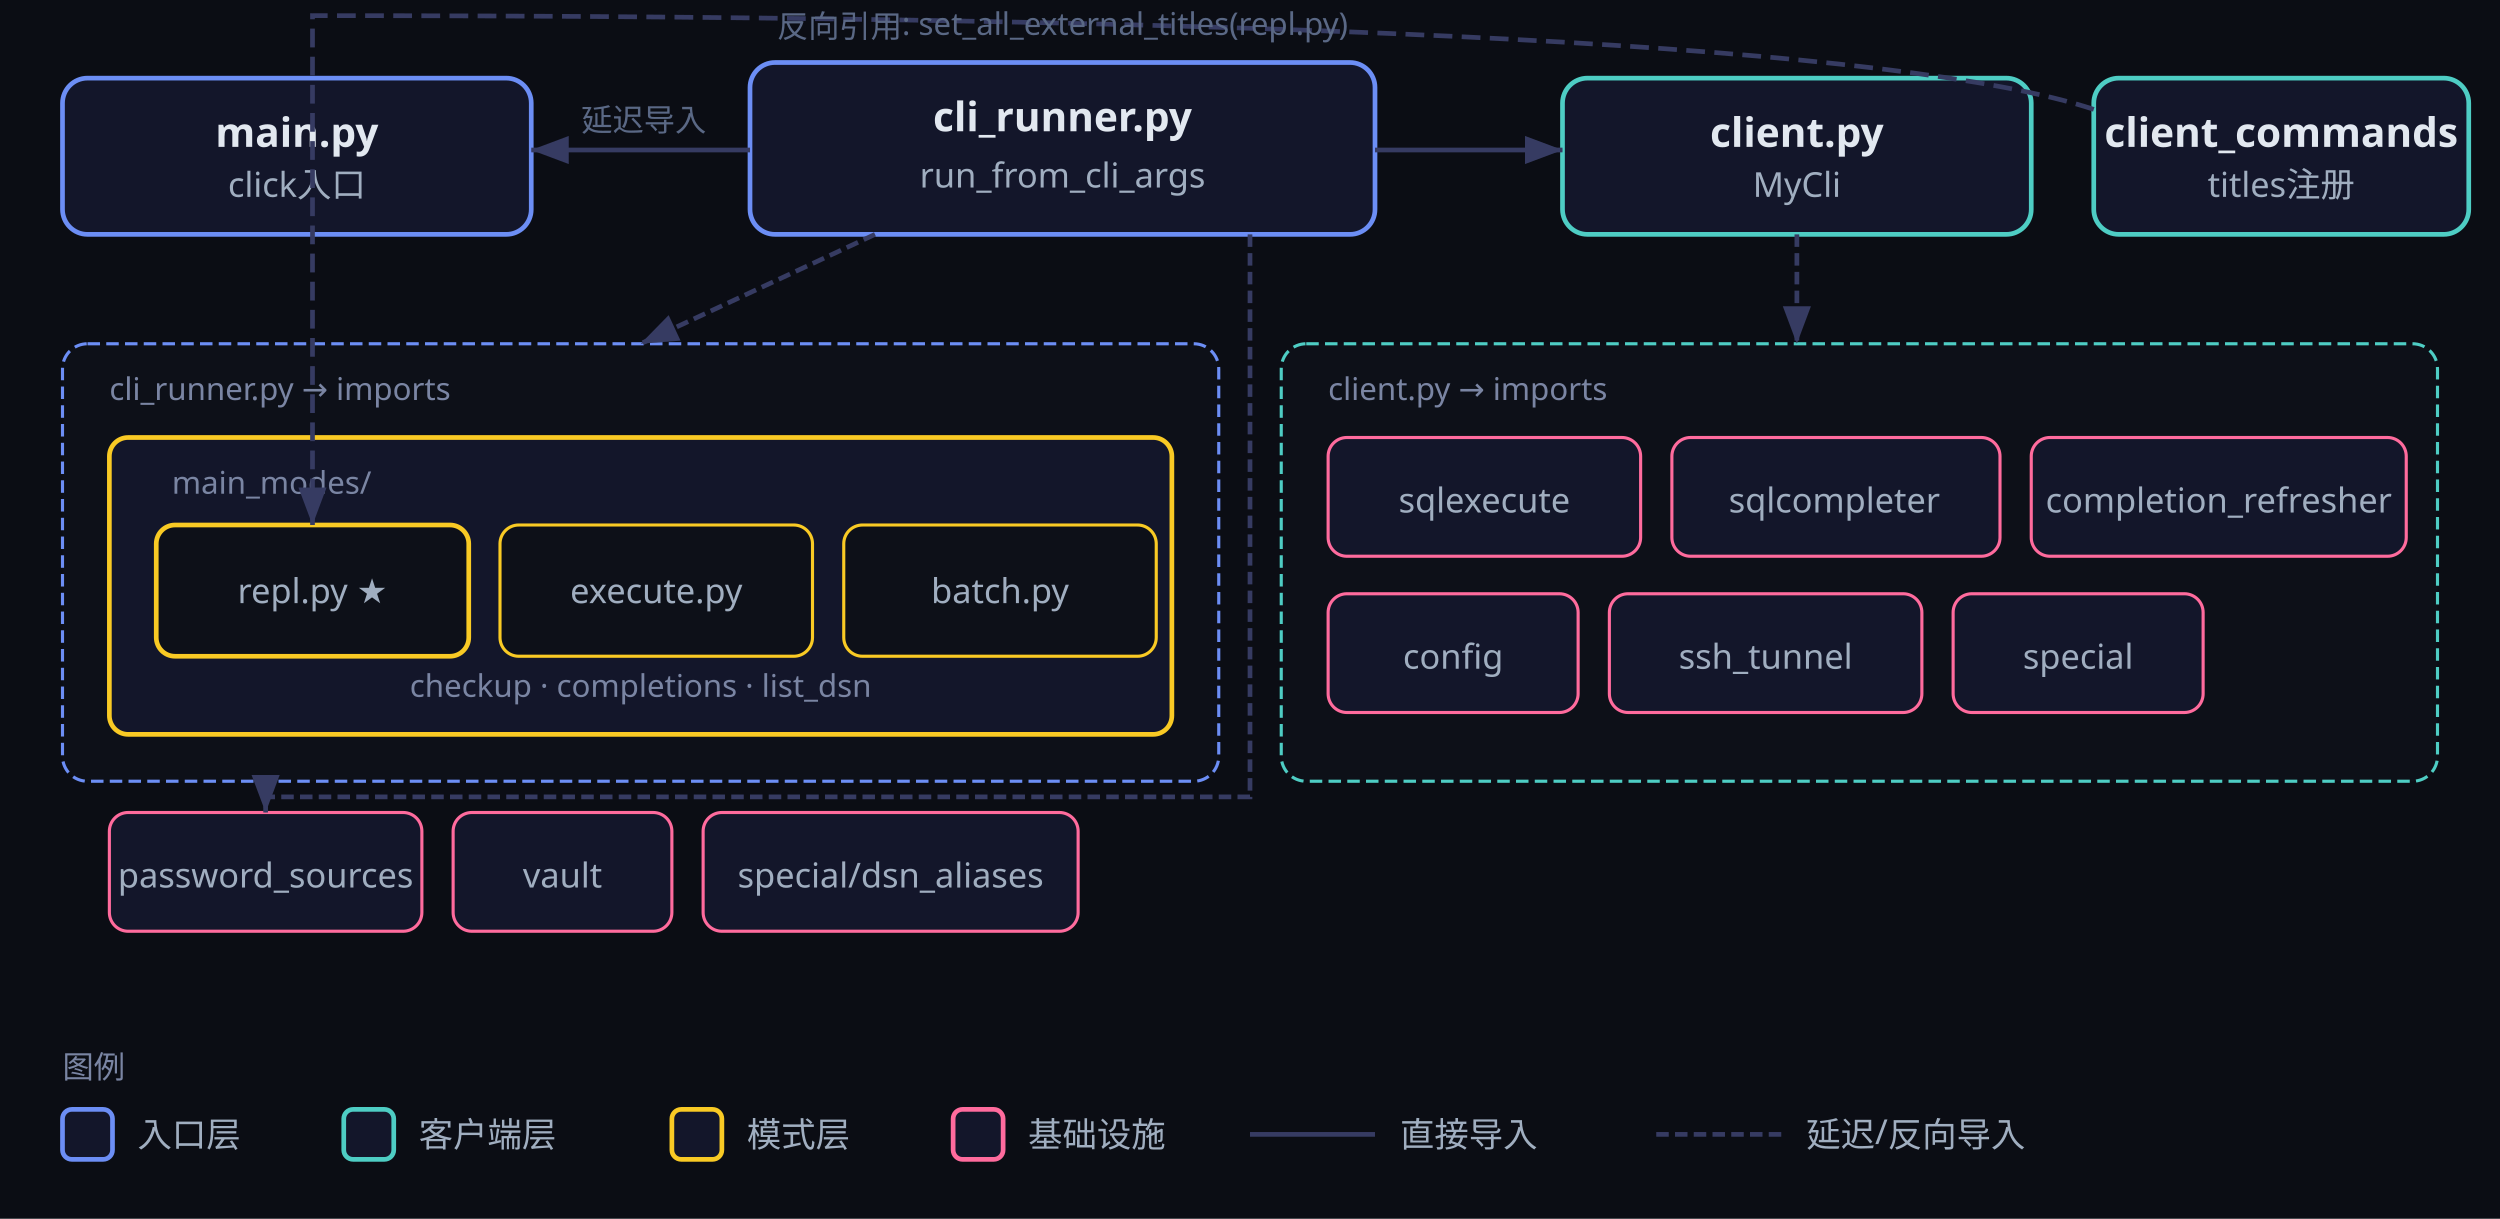
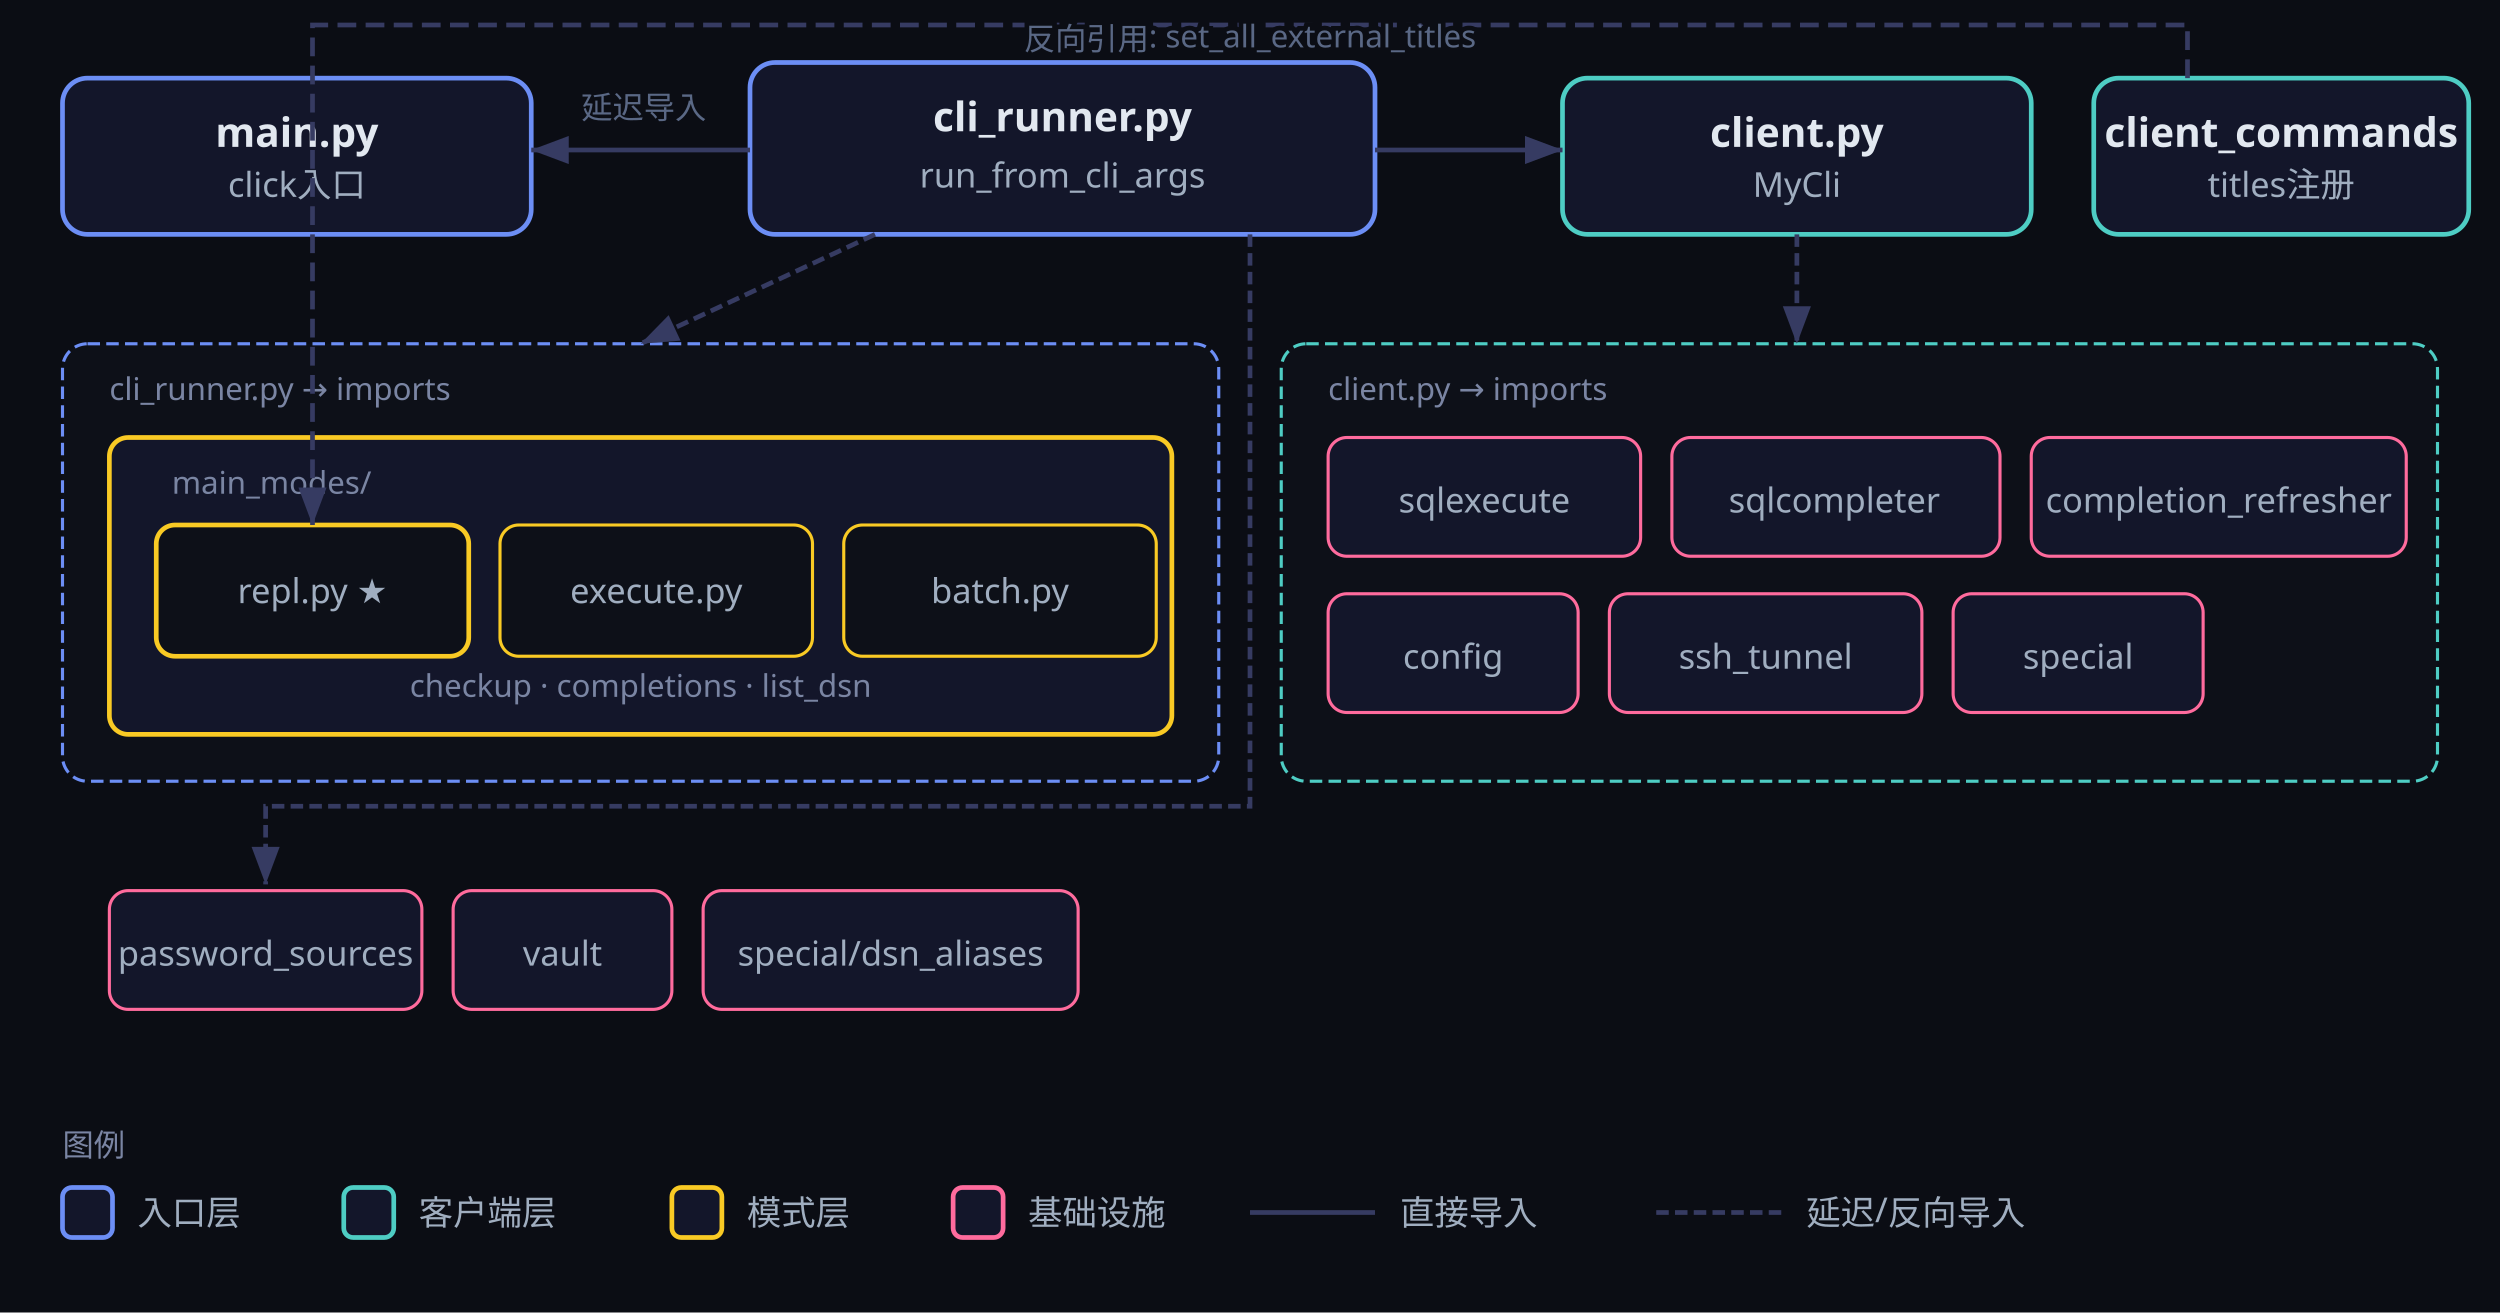
- <svg xmlns="http://www.w3.org/2000/svg" width="800" height="390" viewBox="0 0 800 390">
-   <rect width="800" height="390" fill="#0b0d14" />
+ <svg xmlns="http://www.w3.org/2000/svg" width="800" height="420" viewBox="0 0 800 420">
+   <rect width="800" height="420" fill="#0b0d14" />
  <style>
    .label { font-family: system-ui, sans-serif; font-size: 13px; font-weight: 600; fill: #e2e8f0; }
    .mod { font-family: system-ui, sans-serif; font-size: 11px; fill: #a0aec0; }
    .arrow { stroke: #363b62; stroke-width: 1.5; fill: none; }
    .tag { font-family: system-ui, sans-serif; font-size: 10px; fill: #7a85a3; }
    .edge-label { font-family: system-ui, sans-serif; font-size: 10px; fill: #5a6885; }
    path:hover { stroke: #6c8ef5 !important; stroke-width: 3 !important; cursor: pointer; }
  </style>
  <rect x="20" y="25" width="150" height="50" rx="8" fill="#13162a" stroke="#6c8ef5" stroke-width="1.5" />
  <text x="95" y="47" text-anchor="middle" class="label" fill="#6c8ef5">main.py</text>
  <text x="95" y="63" text-anchor="middle" class="mod">click入口</text>
  <rect x="240" y="20" width="200" height="55" rx="8" fill="#13162a" stroke="#6c8ef5" stroke-width="1.5" />
  <text x="340" y="42" text-anchor="middle" class="label" fill="#6c8ef5">cli_runner.py</text>
  <text x="340" y="60" text-anchor="middle" class="mod">run_from_cli_args</text>
  <rect x="500" y="25" width="150" height="50" rx="8" fill="#13162a" stroke="#4ecdc4" stroke-width="1.5" />
  <text x="575" y="47" text-anchor="middle" class="label" fill="#4ecdc4">client.py</text>
  <text x="575" y="63" text-anchor="middle" class="mod">MyCli</text>
  <rect x="670" y="25" width="120" height="50" rx="8" fill="#13162a" stroke="#4ecdc4" stroke-width="1.5" />
  <text x="730" y="47" text-anchor="middle" class="label" fill="#4ecdc4">client_commands</text>
  <text x="730" y="63" text-anchor="middle" class="mod">titles注册</text>
  <path d="M 240 48 L 170 48" class="arrow" marker-end="url(#ah)" />
-   <text x="206" y="42" text-anchor="middle" class="edge-label">延迟导入</text>
+   <text x="206" y="38" text-anchor="middle" class="edge-label">延迟导入</text>
  <path d="M 440 48 L 500 48" class="arrow" marker-end="url(#ah)" />
  <rect x="20" y="110" width="370" height="140" rx="8" fill="#0d1018" stroke="#6c8ef5" stroke-width="1" stroke-dasharray="4 2" />
  <text x="35" y="128" class="tag">cli_runner.py → imports</text>
  <rect x="35" y="140" width="340" height="95" rx="6" fill="#13162a" stroke="#f9ca24" stroke-width="1.5" />
  <text x="55" y="158" class="tag" fill="#f9ca24">main_modes/</text>
  <rect x="50" y="168" width="100" height="42" rx="6" fill="#0d1018" stroke="#f9ca24" stroke-width="1.5" />
  <text x="100" y="193" text-anchor="middle" class="mod" fill="#f9ca24">repl.py ★</text>
  <rect x="160" y="168" width="100" height="42" rx="6" fill="#0d1018" stroke="#f9ca24" stroke-width="1" />
  <text x="210" y="193" text-anchor="middle" class="mod" fill="#f9ca24">execute.py</text>
  <rect x="270" y="168" width="100" height="42" rx="6" fill="#0d1018" stroke="#f9ca24" stroke-width="1" />
  <text x="320" y="193" text-anchor="middle" class="mod" fill="#f9ca24">batch.py</text>
  <text x="205" y="223" text-anchor="middle" class="tag">checkup · completions · list_dsn</text>
-   <rect x="35" y="260" width="100" height="38" rx="6" fill="#13162a" stroke="#ff6b9d" stroke-width="1" />
-   <text x="85" y="284" text-anchor="middle" class="mod" fill="#ff6b9d">password_sources</text>
-   <rect x="145" y="260" width="70" height="38" rx="6" fill="#13162a" stroke="#ff6b9d" stroke-width="1" />
-   <text x="180" y="284" text-anchor="middle" class="mod" fill="#ff6b9d">vault</text>
-   <rect x="225" y="260" width="120" height="38" rx="6" fill="#13162a" stroke="#ff6b9d" stroke-width="1" />
-   <text x="285" y="284" text-anchor="middle" class="mod" fill="#ff6b9d">special/dsn_aliases</text>
+   <rect x="35" y="285" width="100" height="38" rx="6" fill="#13162a" stroke="#ff6b9d" stroke-width="1" />
+   <text x="85" y="309" text-anchor="middle" class="mod" fill="#ff6b9d">password_sources</text>
+   <rect x="145" y="285" width="70" height="38" rx="6" fill="#13162a" stroke="#ff6b9d" stroke-width="1" />
+   <text x="180" y="309" text-anchor="middle" class="mod" fill="#ff6b9d">vault</text>
+   <rect x="225" y="285" width="120" height="38" rx="6" fill="#13162a" stroke="#ff6b9d" stroke-width="1" />
+   <text x="285" y="309" text-anchor="middle" class="mod" fill="#ff6b9d">special/dsn_aliases</text>
  <path d="M 280 75 L 205 110" class="arrow" marker-end="url(#ah)" stroke-dasharray="4 2" />
-   <path d="M 400 75 L 400 255 L 85 255 L 85 260" class="arrow" marker-end="url(#ah)" stroke-dasharray="4 2" />
+   <path d="M 400 75 L 400 258 L 85 258 L 85 283" class="arrow" marker-end="url(#ah)" stroke-dasharray="4 2" />
  <rect x="410" y="110" width="370" height="140" rx="8" fill="#0d1018" stroke="#4ecdc4" stroke-width="1" stroke-dasharray="4 2" />
  <text x="425" y="128" class="tag">client.py → imports</text>
  <rect x="425" y="140" width="100" height="38" rx="6" fill="#13162a" stroke="#ff6b9d" stroke-width="1" />
  <text x="475" y="164" text-anchor="middle" class="mod" fill="#ff6b9d">sqlexecute</text>
  <rect x="535" y="140" width="105" height="38" rx="6" fill="#13162a" stroke="#ff6b9d" stroke-width="1" />
  <text x="587" y="164" text-anchor="middle" class="mod" fill="#ff6b9d">sqlcompleter</text>
  <rect x="650" y="140" width="120" height="38" rx="6" fill="#13162a" stroke="#ff6b9d" stroke-width="1" />
  <text x="710" y="164" text-anchor="middle" class="mod" fill="#ff6b9d">completion_refresher</text>
  <rect x="425" y="190" width="80" height="38" rx="6" fill="#13162a" stroke="#ff6b9d" stroke-width="1" />
  <text x="465" y="214" text-anchor="middle" class="mod" fill="#ff6b9d">config</text>
  <rect x="515" y="190" width="100" height="38" rx="6" fill="#13162a" stroke="#ff6b9d" stroke-width="1" />
  <text x="565" y="214" text-anchor="middle" class="mod" fill="#ff6b9d">ssh_tunnel</text>
  <rect x="625" y="190" width="80" height="38" rx="6" fill="#13162a" stroke="#ff6b9d" stroke-width="1" />
  <text x="665" y="214" text-anchor="middle" class="mod" fill="#ff6b9d">special</text>
  <path d="M 575 75 L 575 110" class="arrow" marker-end="url(#ah)" stroke-dasharray="4 2" />
-   <path d="M 670 35 Q 580 5 100 5 L 100 168" class="arrow" marker-end="url(#ah)" stroke="#4ecdc4" stroke-dasharray="6 3" />
-   <text x="340" y="12" text-anchor="middle" class="edge-label" fill="#4ecdc4">反向引用: set_all_external_titles(repl.py)</text>
-   <rect x="20" y="320" width="760" height="3" fill="none" />
-   <text x="20" y="345" class="tag">图例</text>
-   <rect x="20" y="355" width="16" height="16" rx="3" fill="#13162a" stroke="#6c8ef5" stroke-width="1.5" />
-   <text x="44" y="367" class="mod">入口层</text>
-   <rect x="110" y="355" width="16" height="16" rx="3" fill="#13162a" stroke="#4ecdc4" stroke-width="1.5" />
-   <text x="134" y="367" class="mod">客户端层</text>
-   <rect x="215" y="355" width="16" height="16" rx="3" fill="#13162a" stroke="#f9ca24" stroke-width="1.5" />
-   <text x="239" y="367" class="mod">模式层</text>
-   <rect x="305" y="355" width="16" height="16" rx="3" fill="#13162a" stroke="#ff6b9d" stroke-width="1.5" />
-   <text x="329" y="367" class="mod">基础设施</text>
-   <line x1="400" y1="363" x2="440" y2="363" stroke="#363b62" stroke-width="1.5" />
-   <text x="448" y="367" class="mod">直接导入</text>
-   <line x1="530" y1="363" x2="570" y2="363" stroke="#363b62" stroke-width="1.5" stroke-dasharray="4 2" />
-   <text x="578" y="367" class="mod">延迟/反向导入</text>
+   <path d="M 700 25 L 700 8 L 100 8 L 100 168" class="arrow" marker-end="url(#ah)" stroke="#4ecdc4" stroke-dasharray="6 3" />
+   <text x="400" y="16" text-anchor="middle" class="edge-label" fill="#4ecdc4" paint-order="stroke" stroke="#0b0d14" stroke-width="3">反向引用: set_all_external_titles</text>
+   <rect x="20" y="345" width="760" height="3" fill="none" />
+   <text x="20" y="370" class="tag">图例</text>
+   <rect x="20" y="380" width="16" height="16" rx="3" fill="#13162a" stroke="#6c8ef5" stroke-width="1.5" />
+   <text x="44" y="392" class="mod">入口层</text>
+   <rect x="110" y="380" width="16" height="16" rx="3" fill="#13162a" stroke="#4ecdc4" stroke-width="1.5" />
+   <text x="134" y="392" class="mod">客户端层</text>
+   <rect x="215" y="380" width="16" height="16" rx="3" fill="#13162a" stroke="#f9ca24" stroke-width="1.5" />
+   <text x="239" y="392" class="mod">模式层</text>
+   <rect x="305" y="380" width="16" height="16" rx="3" fill="#13162a" stroke="#ff6b9d" stroke-width="1.5" />
+   <text x="329" y="392" class="mod">基础设施</text>
+   <line x1="400" y1="388" x2="440" y2="388" stroke="#363b62" stroke-width="1.5" />
+   <text x="448" y="392" class="mod">直接导入</text>
+   <line x1="530" y1="388" x2="570" y2="388" stroke="#363b62" stroke-width="1.5" stroke-dasharray="4 2" />
+   <text x="578" y="392" class="mod">延迟/反向导入</text>
  <defs>
    <marker id="ah" markerWidth="8" markerHeight="6" refX="8" refY="3" orient="auto">
      <polygon points="0 0, 8 3, 0 6" fill="#363b62" />
    </marker>
  </defs>
</svg>
